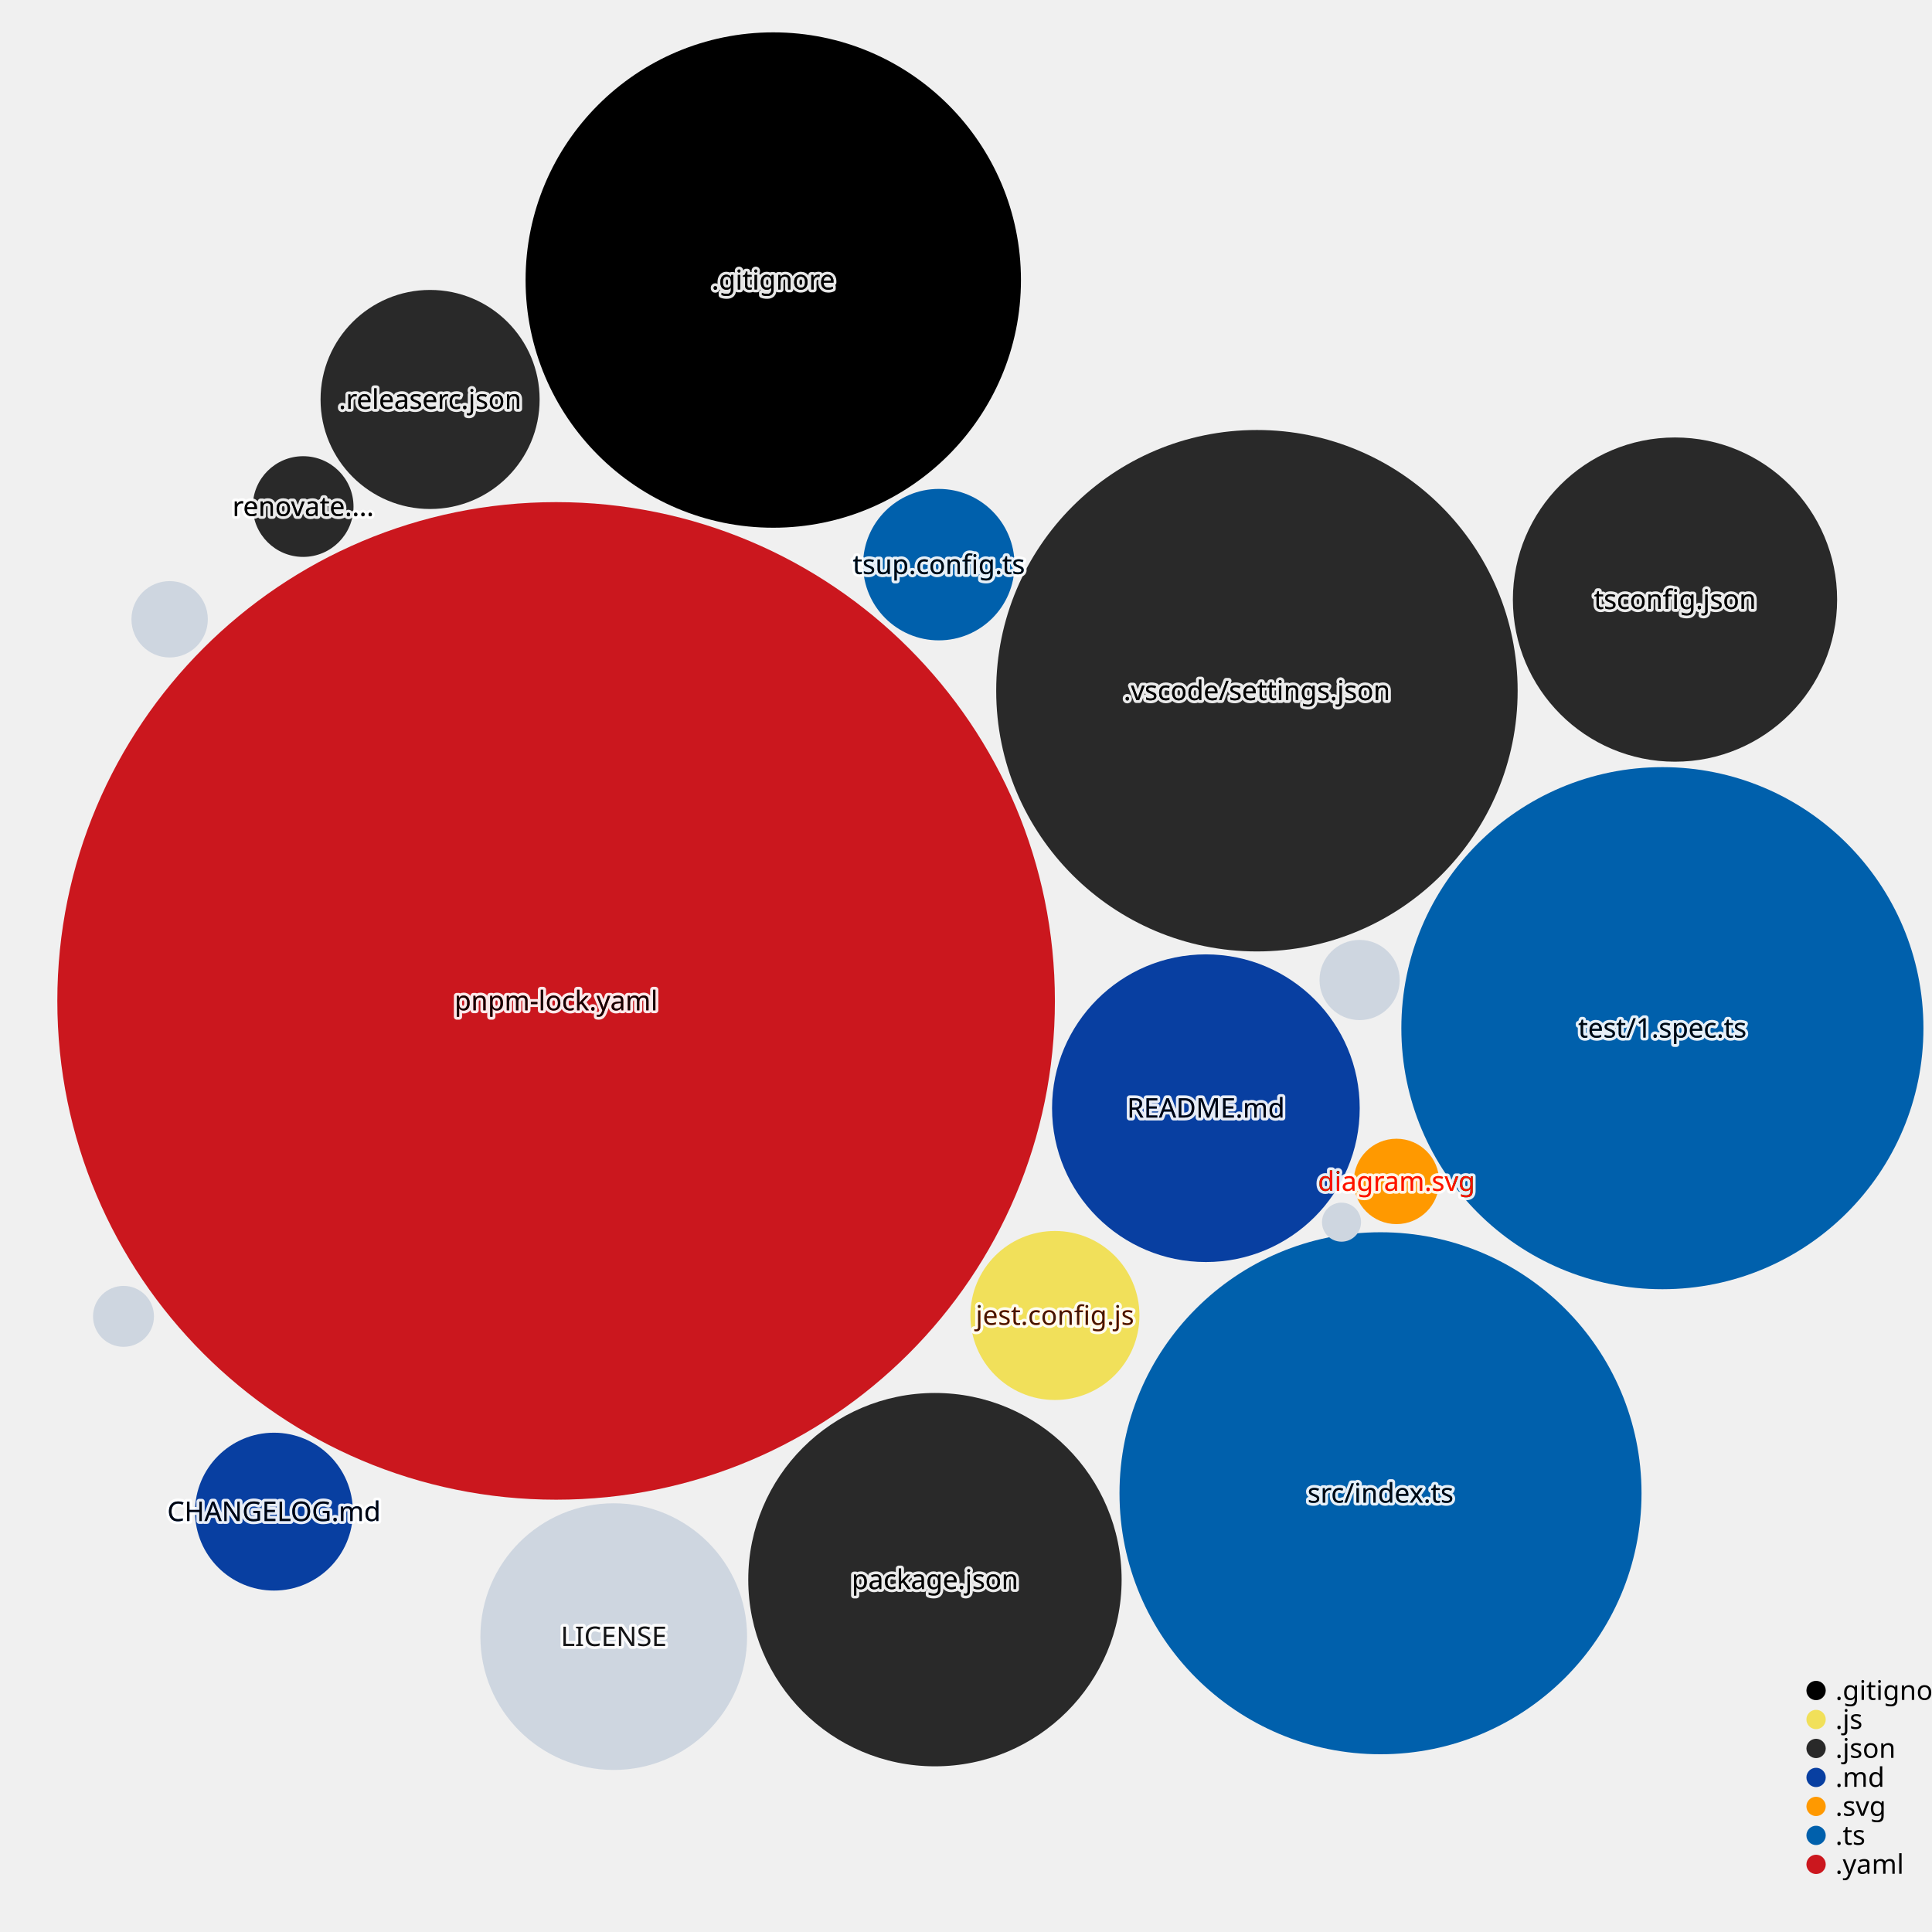
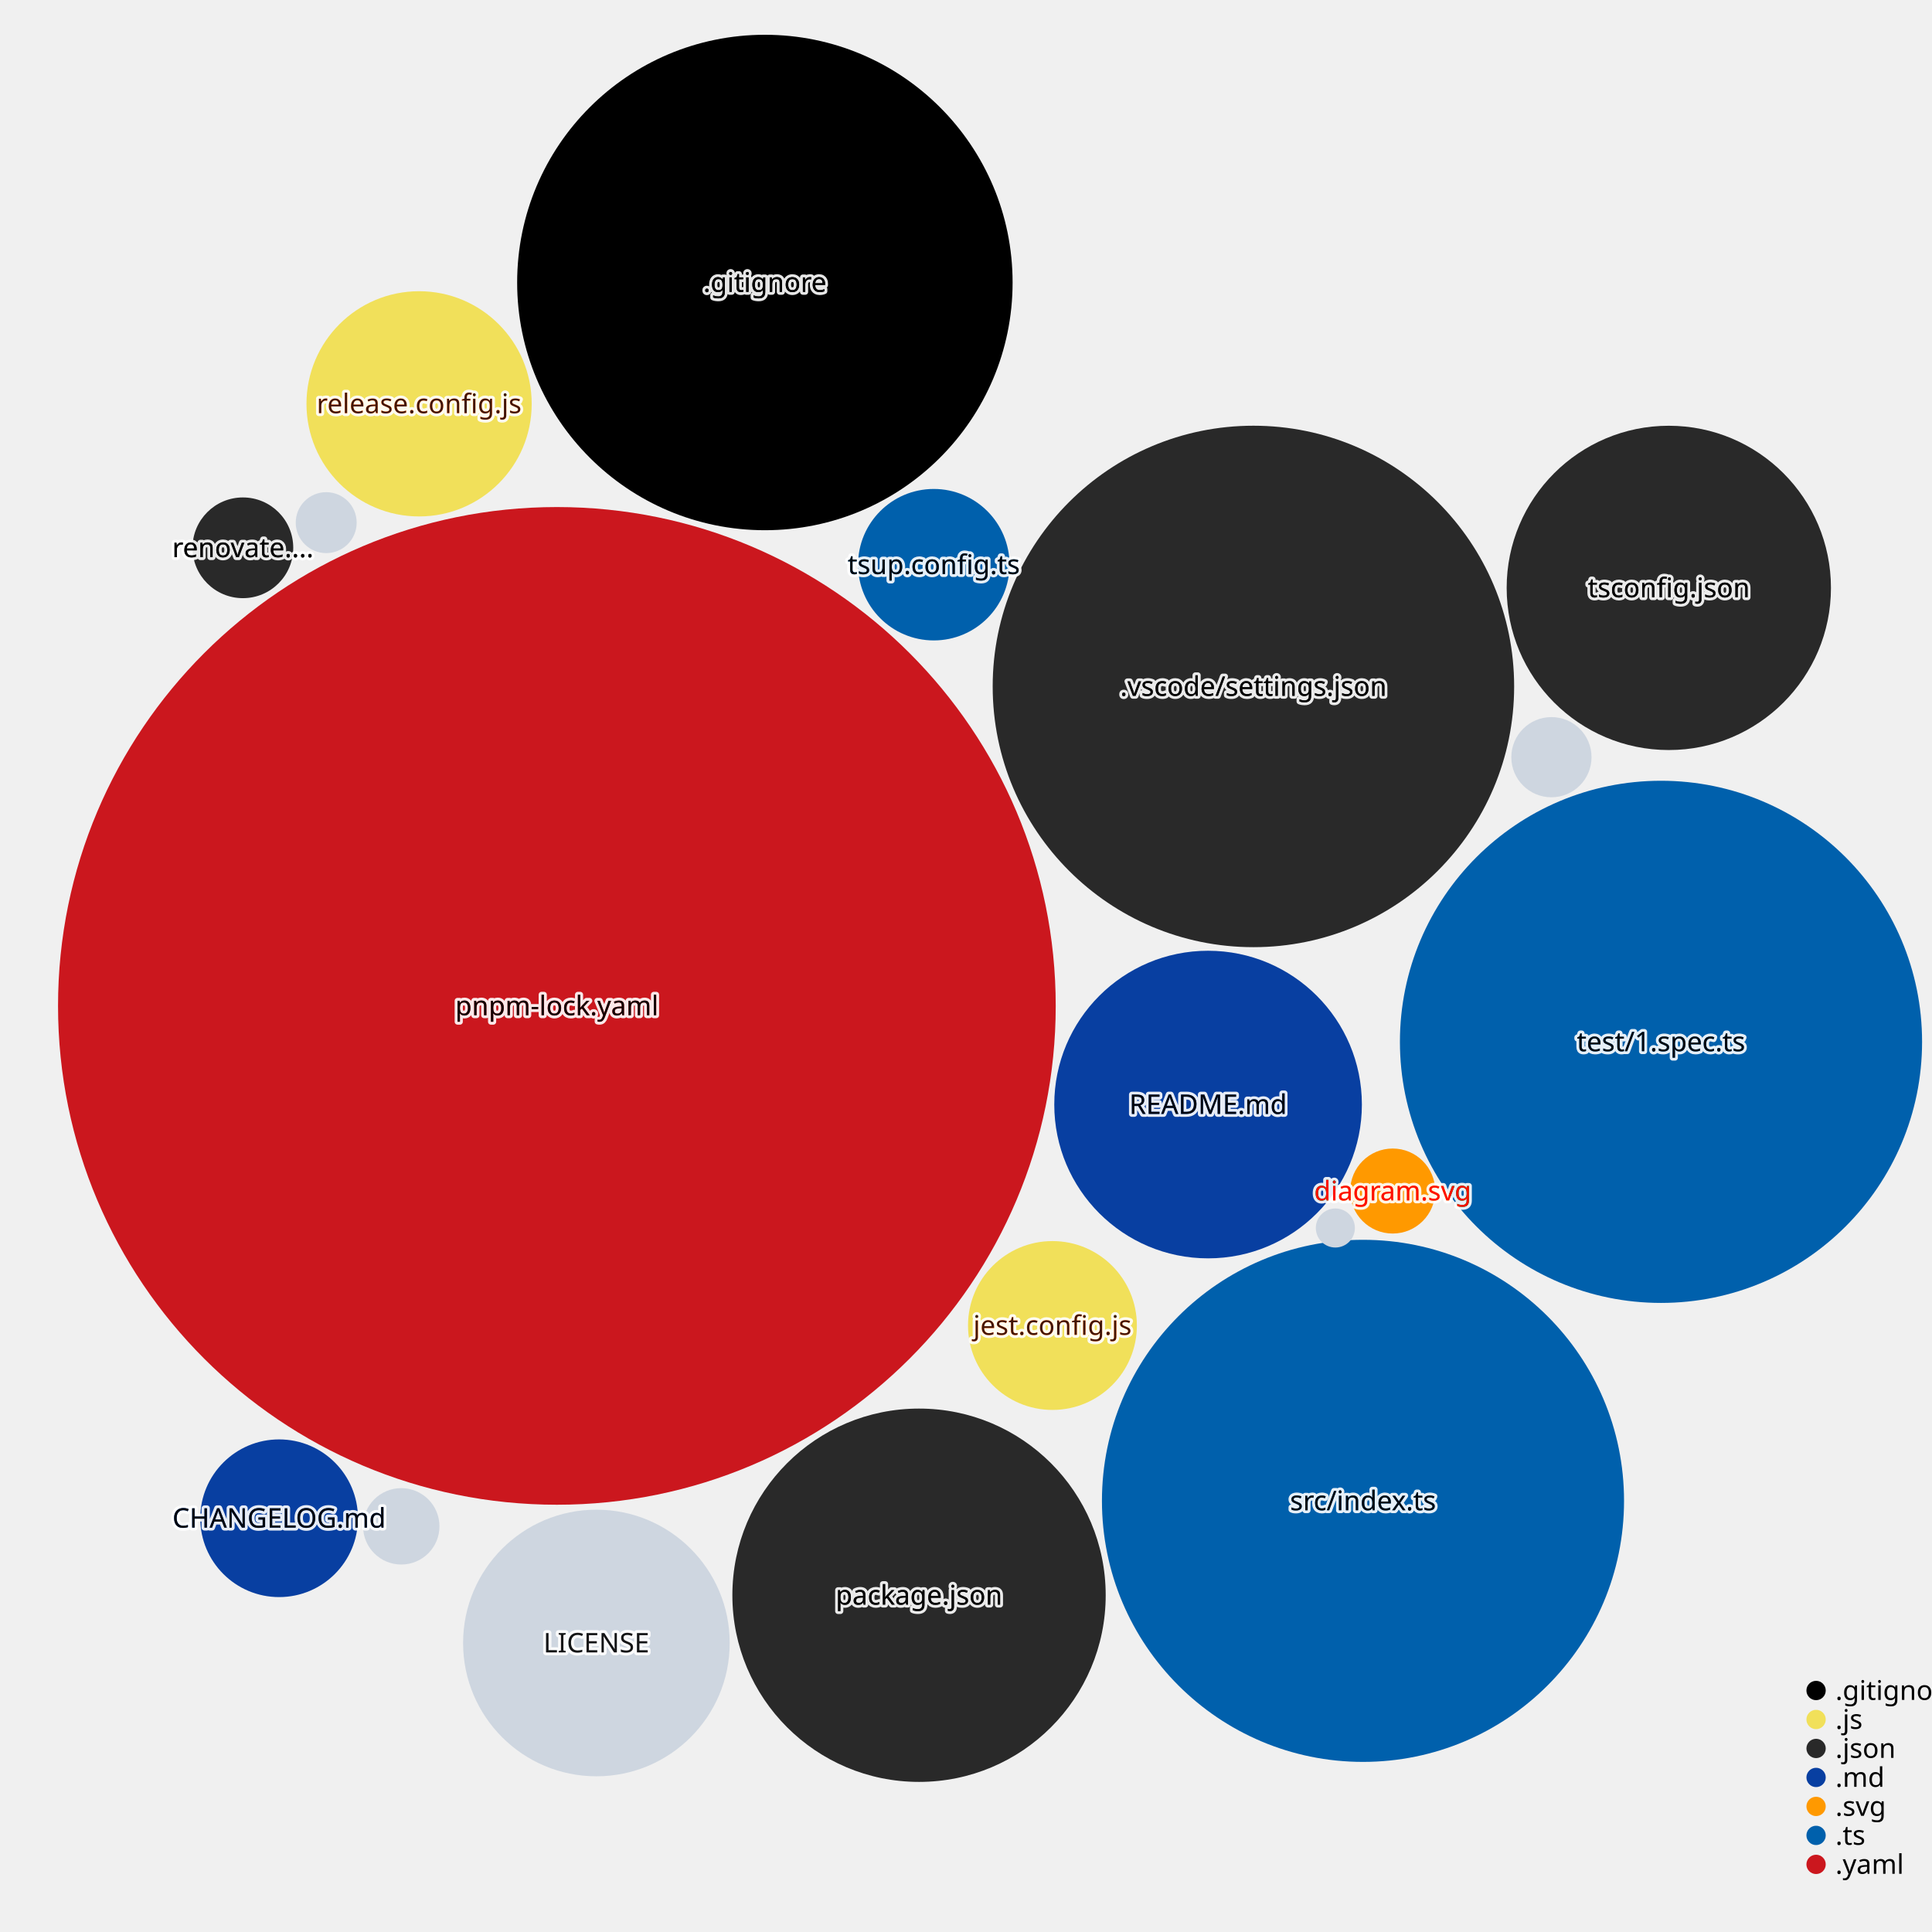
<svg xmlns="http://www.w3.org/2000/svg" width="1000" height="1000" style="background:white;font-family:sans-serif;overflow:visible">
  <defs>
    <filter id="glow" x="-50%" y="-50%" width="200%" height="200%">
      <feGaussianBlur stdDeviation="4" result="coloredBlur" />
      <feMerge>
        <feMergeNode in="coloredBlur" />
        <feMergeNode in="SourceGraphic" />
      </feMerge>
    </filter>
  </defs>
-   <g style="fill:#cb171e;transition:transform 0s ease-out, fill 0.1s ease-out" transform="translate(287.8431, 518.0677)">
-     <circle style="transition:all 0.5s ease-out" r="258.171" stroke-width="0" stroke="#374151" />
+   <g style="fill:#cb171e;transition:transform 0s ease-out, fill 0.1s ease-out" transform="translate(288.2412, 520.6492)">
+     <circle style="transition:all 0.5s ease-out" r="258.2" stroke-width="0" stroke="#374151" />
  </g>
-   <g style="fill:#0060ac;transition:transform 0s ease-out, fill 0.1s ease-out" transform="translate(860.4522, 532.1855)">
-     <circle style="transition:all 0.5s ease-out" r="135.114" stroke-width="0" stroke="#374151" />
+   <g style="fill:#0060ac;transition:transform 0s ease-out, fill 0.1s ease-out" transform="translate(859.7308, 539.2547)">
+     <circle style="transition:all 0.5s ease-out" r="135.134" stroke-width="0" stroke="#374151" />
  </g>
-   <g style="fill:#0060ac;transition:transform 0s ease-out, fill 0.1s ease-out" transform="translate(714.5504, 772.9063)">
-     <circle style="transition:all 0.5s ease-out" r="135.097" stroke-width="0" stroke="#374151" />
+   <g style="fill:#0060ac;transition:transform 0s ease-out, fill 0.1s ease-out" transform="translate(705.4814, 776.8375)">
+     <circle style="transition:all 0.5s ease-out" r="135.117" stroke-width="0" stroke="#374151" />
  </g>
-   <g style="fill:#292929;transition:transform 0s ease-out, fill 0.1s ease-out" transform="translate(650.5806, 357.5149)">
-     <circle style="transition:all 0.5s ease-out" r="134.949" stroke-width="0" stroke="#374151" />
+   <g style="fill:#292929;transition:transform 0s ease-out, fill 0.1s ease-out" transform="translate(648.7655, 355.3038)">
+     <circle style="transition:all 0.5s ease-out" r="134.953" stroke-width="0" stroke="#374151" />
  </g>
-   <g style="fill:#000000;transition:transform 0s ease-out, fill 0.1s ease-out" transform="translate(400.2424, 144.949)">
-     <circle style="transition:all 0.5s ease-out" r="128.201" stroke-width="0" stroke="#374151" />
+   <g style="fill:#000000;transition:transform 0s ease-out, fill 0.1s ease-out" transform="translate(395.8991, 146.2179)">
+     <circle style="transition:all 0.5s ease-out" r="128.22" stroke-width="0" stroke="#374151" />
  </g>
-   <g style="fill:#292929;transition:transform 0s ease-out, fill 0.1s ease-out" transform="translate(483.9258, 817.6242)">
-     <circle style="transition:all 0.5s ease-out" r="96.626" stroke-width="0" stroke="#374151" />
+   <g style="fill:#292929;transition:transform 0s ease-out, fill 0.1s ease-out" transform="translate(475.6901, 825.6936)">
+     <circle style="transition:all 0.5s ease-out" r="96.617" stroke-width="0" stroke="#374151" />
  </g>
-   <g style="fill:#292929;transition:transform 0s ease-out, fill 0.1s ease-out" transform="translate(866.9773, 310.3443)">
-     <circle style="transition:all 0.5s ease-out" r="83.912" stroke-width="0" stroke="#374151" />
+   <g style="fill:#292929;transition:transform 0s ease-out, fill 0.1s ease-out" transform="translate(863.7726, 304.2939)">
+     <circle style="transition:all 0.5s ease-out" r="83.925" stroke-width="0" stroke="#374151" />
  </g>
-   <g style="fill:#083fa1;transition:transform 0s ease-out, fill 0.1s ease-out" transform="translate(624.1634, 573.6047)">
-     <circle style="transition:all 0.5s ease-out" r="79.623" stroke-width="0" stroke="#374151" />
+   <g style="fill:#083fa1;transition:transform 0s ease-out, fill 0.1s ease-out" transform="translate(625.297, 571.7147)">
+     <circle style="transition:all 0.5s ease-out" r="79.607" stroke-width="0" stroke="#374151" />
  </g>
-   <g style="fill:#CED6E0;transition:transform 0s ease-out, fill 0.1s ease-out" transform="translate(317.6746, 847.1078)">
-     <circle style="transition:all 0.5s ease-out" r="69.02" stroke-width="0" stroke="#374151" />
+   <g style="fill:#CED6E0;transition:transform 0s ease-out, fill 0.1s ease-out" transform="translate(308.6947, 850.4111)">
+     <circle style="transition:all 0.5s ease-out" r="68.998" stroke-width="0" stroke="#374151" />
  </g>
-   <g style="fill:#292929;transition:transform 0s ease-out, fill 0.1s ease-out" transform="translate(222.6131, 206.7644)">
-     <circle style="transition:all 0.5s ease-out" r="56.695" stroke-width="0" stroke="#374151" />
+   <g style="fill:#f1e05a;transition:transform 0s ease-out, fill 0.1s ease-out" transform="translate(216.9195, 209.0207)">
+     <circle style="transition:all 0.5s ease-out" r="58.286" stroke-width="0" stroke="#374151" />
  </g>
-   <g style="fill:#f1e05a;transition:transform 0s ease-out, fill 0.1s ease-out" transform="translate(546.0312, 680.8942)">
-     <circle style="transition:all 0.5s ease-out" r="43.743" stroke-width="0" stroke="#374151" />
+   <g style="fill:#f1e05a;transition:transform 0s ease-out, fill 0.1s ease-out" transform="translate(544.7453, 686.0788)">
+     <circle style="transition:all 0.5s ease-out" r="43.699" stroke-width="0" stroke="#374151" />
  </g>
-   <g style="fill:#083fa1;transition:transform 0s ease-out, fill 0.1s ease-out" transform="translate(141.8036, 782.4212)">
-     <circle style="transition:all 0.5s ease-out" r="40.857" stroke-width="0" stroke="#374151" />
+   <g style="fill:#083fa1;transition:transform 0s ease-out, fill 0.1s ease-out" transform="translate(144.4669, 785.8439)">
+     <circle style="transition:all 0.5s ease-out" r="40.809" stroke-width="0" stroke="#374151" />
  </g>
-   <g style="fill:#0060ac;transition:transform 0s ease-out, fill 0.1s ease-out" transform="translate(485.9276, 292.2556)">
-     <circle style="transition:all 0.5s ease-out" r="39.193" stroke-width="0" stroke="#374151" />
+   <g style="fill:#0060ac;transition:transform 0s ease-out, fill 0.1s ease-out" transform="translate(483.3304, 292.2836)">
+     <circle style="transition:all 0.5s ease-out" r="39.199" stroke-width="0" stroke="#374151" />
  </g>
-   <g style="fill:#292929;transition:transform 0s ease-out, fill 0.1s ease-out" transform="translate(156.914, 262.1926)">
-     <circle style="transition:all 0.5s ease-out" r="26.063" stroke-width="0" stroke="#374151" />
+   <g style="fill:#292929;transition:transform 0s ease-out, fill 0.1s ease-out" transform="translate(125.7181, 283.5408)">
+     <circle style="transition:all 0.5s ease-out" r="26.067" stroke-width="0" stroke="#374151" />
  </g>
-   <g style="fill:#ff9900;transition:transform 0s ease-out, fill 0.1s ease-out" transform="translate(722.8071, 611.5047)">
-     <circle style="transition:all 0.5s ease-out" r="22.099" stroke-width="0" stroke="#374151" />
+   <g style="fill:#ff9900;transition:transform 0s ease-out, fill 0.1s ease-out" transform="translate(720.8547, 616.4767)">
+     <circle style="transition:all 0.5s ease-out" r="22.001" stroke-width="0" stroke="#374151" />
  </g>
-   <g style="fill:#CED6E0;transition:transform 0s ease-out, fill 0.1s ease-out" transform="translate(703.7355, 507.2507)">
-     <circle style="transition:all 0.5s ease-out" r="20.752" stroke-width="0" stroke="#374151" />
+   <g style="fill:#CED6E0;transition:transform 0s ease-out, fill 0.1s ease-out" transform="translate(803.0135, 391.9191)">
+     <circle style="transition:all 0.5s ease-out" r="20.755" stroke-width="0" stroke="#374151" />
  </g>
-   <g style="fill:#CED6E0;transition:transform 0s ease-out, fill 0.1s ease-out" transform="translate(87.80391, 320.54)">
-     <circle style="transition:all 0.5s ease-out" r="19.766" stroke-width="0" stroke="#374151" />
+   <g style="fill:#CED6E0;transition:transform 0s ease-out, fill 0.1s ease-out" transform="translate(207.6959, 790.0271)">
+     <circle style="transition:all 0.5s ease-out" r="19.769" stroke-width="0" stroke="#374151" />
  </g>
-   <g style="fill:#CED6E0;transition:transform 0s ease-out, fill 0.1s ease-out" transform="translate(63.92733, 681.3483)">
-     <circle style="transition:all 0.5s ease-out" r="15.768" stroke-width="0" stroke="#374151" />
+   <g style="fill:#CED6E0;transition:transform 0s ease-out, fill 0.1s ease-out" transform="translate(168.8437, 270.5176)">
+     <circle style="transition:all 0.5s ease-out" r="15.77" stroke-width="0" stroke="#374151" />
  </g>
-   <g style="fill:#CED6E0;transition:transform 0s ease-out, fill 0.1s ease-out" transform="translate(694.3668, 632.5898)">
-     <circle style="transition:all 0.5s ease-out" r="10.105" stroke-width="0" stroke="#374151" />
+   <g style="fill:#CED6E0;transition:transform 0s ease-out, fill 0.1s ease-out" transform="translate(691.1792, 635.6082)">
+     <circle style="transition:all 0.5s ease-out" r="10.107" stroke-width="0" stroke="#374151" />
  </g>
-   <g style="fill:#cb171e;transition:transform 0s ease-out" transform="translate(287.8431, 518.0677)">
+   <g style="fill:#cb171e;transition:transform 0s ease-out" transform="translate(288.2412, 520.6492)">
    <text style="pointer-events:none;opacity:0.9;font-size:14px;font-weight:500;transition:all 0.5s ease-out" fill="#4B5563" text-anchor="middle" dominant-baseline="middle" stroke="white" stroke-width="3" stroke-linejoin="round">pnpm-lock.yaml</text>
    <text style="pointer-events:none;opacity:1;font-size:14px;font-weight:500;transition:all 0.5s ease-out" text-anchor="middle" dominant-baseline="middle">pnpm-lock.yaml</text>
    <text style="pointer-events:none;opacity:0.9;font-size:14px;font-weight:500;mix-blend-mode:color-burn;transition:all 0.5s ease-out" fill="#110101" text-anchor="middle" dominant-baseline="middle">pnpm-lock.yaml</text>
  </g>
-   <g style="fill:#0060ac;transition:transform 0s ease-out" transform="translate(860.4522, 532.1855)">
+   <g style="fill:#0060ac;transition:transform 0s ease-out" transform="translate(859.7308, 539.2547)">
    <text style="pointer-events:none;opacity:0.9;font-size:14px;font-weight:500;transition:all 0.5s ease-out" fill="#4B5563" text-anchor="middle" dominant-baseline="middle" stroke="white" stroke-width="3" stroke-linejoin="round">test/1.spec.ts</text>
    <text style="pointer-events:none;opacity:1;font-size:14px;font-weight:500;transition:all 0.5s ease-out" text-anchor="middle" dominant-baseline="middle">test/1.spec.ts</text>
    <text style="pointer-events:none;opacity:0.9;font-size:14px;font-weight:500;mix-blend-mode:color-burn;transition:all 0.5s ease-out" fill="#110101" text-anchor="middle" dominant-baseline="middle">test/1.spec.ts</text>
  </g>
-   <g style="fill:#0060ac;transition:transform 0s ease-out" transform="translate(714.5504, 772.9063)">
+   <g style="fill:#0060ac;transition:transform 0s ease-out" transform="translate(705.4814, 776.8375)">
    <text style="pointer-events:none;opacity:0.9;font-size:14px;font-weight:500;transition:all 0.5s ease-out" fill="#4B5563" text-anchor="middle" dominant-baseline="middle" stroke="white" stroke-width="3" stroke-linejoin="round">src/index.ts</text>
    <text style="pointer-events:none;opacity:1;font-size:14px;font-weight:500;transition:all 0.5s ease-out" text-anchor="middle" dominant-baseline="middle">src/index.ts</text>
    <text style="pointer-events:none;opacity:0.9;font-size:14px;font-weight:500;mix-blend-mode:color-burn;transition:all 0.5s ease-out" fill="#110101" text-anchor="middle" dominant-baseline="middle">src/index.ts</text>
  </g>
-   <g style="fill:#292929;transition:transform 0s ease-out" transform="translate(650.5806, 357.5149)">
+   <g style="fill:#292929;transition:transform 0s ease-out" transform="translate(648.7655, 355.3038)">
    <text style="pointer-events:none;opacity:0.9;font-size:14px;font-weight:500;transition:all 0.5s ease-out" fill="#4B5563" text-anchor="middle" dominant-baseline="middle" stroke="white" stroke-width="3" stroke-linejoin="round">.vscode/settings.json</text>
    <text style="pointer-events:none;opacity:1;font-size:14px;font-weight:500;transition:all 0.5s ease-out" text-anchor="middle" dominant-baseline="middle">.vscode/settings.json</text>
    <text style="pointer-events:none;opacity:0.9;font-size:14px;font-weight:500;mix-blend-mode:color-burn;transition:all 0.5s ease-out" fill="#110101" text-anchor="middle" dominant-baseline="middle">.vscode/settings.json</text>
  </g>
-   <g style="fill:#000000;transition:transform 0s ease-out" transform="translate(400.2424, 144.949)">
+   <g style="fill:#000000;transition:transform 0s ease-out" transform="translate(395.8991, 146.2179)">
    <text style="pointer-events:none;opacity:0.9;font-size:14px;font-weight:500;transition:all 0.5s ease-out" fill="#4B5563" text-anchor="middle" dominant-baseline="middle" stroke="white" stroke-width="3" stroke-linejoin="round">.gitignore</text>
    <text style="pointer-events:none;opacity:1;font-size:14px;font-weight:500;transition:all 0.5s ease-out" text-anchor="middle" dominant-baseline="middle">.gitignore</text>
    <text style="pointer-events:none;opacity:0.9;font-size:14px;font-weight:500;mix-blend-mode:color-burn;transition:all 0.5s ease-out" fill="#110101" text-anchor="middle" dominant-baseline="middle">.gitignore</text>
  </g>
-   <g style="fill:#292929;transition:transform 0s ease-out" transform="translate(483.9258, 817.6242)">
+   <g style="fill:#292929;transition:transform 0s ease-out" transform="translate(475.6901, 825.6936)">
    <text style="pointer-events:none;opacity:0.9;font-size:14px;font-weight:500;transition:all 0.5s ease-out" fill="#4B5563" text-anchor="middle" dominant-baseline="middle" stroke="white" stroke-width="3" stroke-linejoin="round">package.json</text>
    <text style="pointer-events:none;opacity:1;font-size:14px;font-weight:500;transition:all 0.5s ease-out" text-anchor="middle" dominant-baseline="middle">package.json</text>
    <text style="pointer-events:none;opacity:0.9;font-size:14px;font-weight:500;mix-blend-mode:color-burn;transition:all 0.5s ease-out" fill="#110101" text-anchor="middle" dominant-baseline="middle">package.json</text>
  </g>
-   <g style="fill:#292929;transition:transform 0s ease-out" transform="translate(866.9773, 310.3443)">
+   <g style="fill:#292929;transition:transform 0s ease-out" transform="translate(863.7726, 304.2939)">
    <text style="pointer-events:none;opacity:0.9;font-size:14px;font-weight:500;transition:all 0.5s ease-out" fill="#4B5563" text-anchor="middle" dominant-baseline="middle" stroke="white" stroke-width="3" stroke-linejoin="round">tsconfig.json</text>
    <text style="pointer-events:none;opacity:1;font-size:14px;font-weight:500;transition:all 0.5s ease-out" text-anchor="middle" dominant-baseline="middle">tsconfig.json</text>
    <text style="pointer-events:none;opacity:0.9;font-size:14px;font-weight:500;mix-blend-mode:color-burn;transition:all 0.5s ease-out" fill="#110101" text-anchor="middle" dominant-baseline="middle">tsconfig.json</text>
  </g>
-   <g style="fill:#083fa1;transition:transform 0s ease-out" transform="translate(624.1634, 573.6047)">
+   <g style="fill:#083fa1;transition:transform 0s ease-out" transform="translate(625.297, 571.7147)">
    <text style="pointer-events:none;opacity:0.9;font-size:14px;font-weight:500;transition:all 0.5s ease-out" fill="#4B5563" text-anchor="middle" dominant-baseline="middle" stroke="white" stroke-width="3" stroke-linejoin="round">README.md</text>
    <text style="pointer-events:none;opacity:1;font-size:14px;font-weight:500;transition:all 0.5s ease-out" text-anchor="middle" dominant-baseline="middle">README.md</text>
    <text style="pointer-events:none;opacity:0.9;font-size:14px;font-weight:500;mix-blend-mode:color-burn;transition:all 0.5s ease-out" fill="#110101" text-anchor="middle" dominant-baseline="middle">README.md</text>
  </g>
-   <g style="fill:#CED6E0;transition:transform 0s ease-out" transform="translate(317.6746, 847.1078)">
+   <g style="fill:#CED6E0;transition:transform 0s ease-out" transform="translate(308.6947, 850.4111)">
    <text style="pointer-events:none;opacity:0.9;font-size:14px;font-weight:500;transition:all 0.5s ease-out" fill="#4B5563" text-anchor="middle" dominant-baseline="middle" stroke="white" stroke-width="3" stroke-linejoin="round">LICENSE</text>
    <text style="pointer-events:none;opacity:1;font-size:14px;font-weight:500;transition:all 0.5s ease-out" text-anchor="middle" dominant-baseline="middle">LICENSE</text>
    <text style="pointer-events:none;opacity:0.9;font-size:14px;font-weight:500;mix-blend-mode:color-burn;transition:all 0.5s ease-out" fill="#110101" text-anchor="middle" dominant-baseline="middle">LICENSE</text>
  </g>
-   <g style="fill:#292929;transition:transform 0s ease-out" transform="translate(222.6131, 206.7644)">
-     <text style="pointer-events:none;opacity:0.9;font-size:14px;font-weight:500;transition:all 0.5s ease-out" fill="#4B5563" text-anchor="middle" dominant-baseline="middle" stroke="white" stroke-width="3" stroke-linejoin="round">.releaserc.json</text>
-     <text style="pointer-events:none;opacity:1;font-size:14px;font-weight:500;transition:all 0.5s ease-out" text-anchor="middle" dominant-baseline="middle">.releaserc.json</text>
-     <text style="pointer-events:none;opacity:0.9;font-size:14px;font-weight:500;mix-blend-mode:color-burn;transition:all 0.5s ease-out" fill="#110101" text-anchor="middle" dominant-baseline="middle">.releaserc.json</text>
+   <g style="fill:#f1e05a;transition:transform 0s ease-out" transform="translate(216.9195, 209.0207)">
+     <text style="pointer-events:none;opacity:0.9;font-size:14px;font-weight:500;transition:all 0.5s ease-out" fill="#4B5563" text-anchor="middle" dominant-baseline="middle" stroke="white" stroke-width="3" stroke-linejoin="round">release.config.js</text>
+     <text style="pointer-events:none;opacity:1;font-size:14px;font-weight:500;transition:all 0.5s ease-out" text-anchor="middle" dominant-baseline="middle">release.config.js</text>
+     <text style="pointer-events:none;opacity:0.9;font-size:14px;font-weight:500;mix-blend-mode:color-burn;transition:all 0.5s ease-out" fill="#110101" text-anchor="middle" dominant-baseline="middle">release.config.js</text>
  </g>
-   <g style="fill:#f1e05a;transition:transform 0s ease-out" transform="translate(546.0312, 680.8942)">
+   <g style="fill:#f1e05a;transition:transform 0s ease-out" transform="translate(544.7453, 686.0788)">
    <text style="pointer-events:none;opacity:0.9;font-size:14px;font-weight:500;transition:all 0.5s ease-out" fill="#4B5563" text-anchor="middle" dominant-baseline="middle" stroke="white" stroke-width="3" stroke-linejoin="round">jest.config.js</text>
    <text style="pointer-events:none;opacity:1;font-size:14px;font-weight:500;transition:all 0.5s ease-out" text-anchor="middle" dominant-baseline="middle">jest.config.js</text>
    <text style="pointer-events:none;opacity:0.9;font-size:14px;font-weight:500;mix-blend-mode:color-burn;transition:all 0.5s ease-out" fill="#110101" text-anchor="middle" dominant-baseline="middle">jest.config.js</text>
  </g>
-   <g style="fill:#083fa1;transition:transform 0s ease-out" transform="translate(141.8036, 782.4212)">
+   <g style="fill:#083fa1;transition:transform 0s ease-out" transform="translate(144.4669, 785.8439)">
    <text style="pointer-events:none;opacity:0.9;font-size:14px;font-weight:500;transition:all 0.5s ease-out" fill="#4B5563" text-anchor="middle" dominant-baseline="middle" stroke="white" stroke-width="3" stroke-linejoin="round">CHANGELOG.md</text>
    <text style="pointer-events:none;opacity:1;font-size:14px;font-weight:500;transition:all 0.5s ease-out" text-anchor="middle" dominant-baseline="middle">CHANGELOG.md</text>
    <text style="pointer-events:none;opacity:0.9;font-size:14px;font-weight:500;mix-blend-mode:color-burn;transition:all 0.5s ease-out" fill="#110101" text-anchor="middle" dominant-baseline="middle">CHANGELOG.md</text>
  </g>
-   <g style="fill:#0060ac;transition:transform 0s ease-out" transform="translate(485.9276, 292.2556)">
+   <g style="fill:#0060ac;transition:transform 0s ease-out" transform="translate(483.3304, 292.2836)">
    <text style="pointer-events:none;opacity:0.9;font-size:14px;font-weight:500;transition:all 0.5s ease-out" fill="#4B5563" text-anchor="middle" dominant-baseline="middle" stroke="white" stroke-width="3" stroke-linejoin="round">tsup.config.ts</text>
    <text style="pointer-events:none;opacity:1;font-size:14px;font-weight:500;transition:all 0.5s ease-out" text-anchor="middle" dominant-baseline="middle">tsup.config.ts</text>
    <text style="pointer-events:none;opacity:0.9;font-size:14px;font-weight:500;mix-blend-mode:color-burn;transition:all 0.5s ease-out" fill="#110101" text-anchor="middle" dominant-baseline="middle">tsup.config.ts</text>
  </g>
-   <g style="fill:#292929;transition:transform 0s ease-out" transform="translate(156.914, 262.1926)">
+   <g style="fill:#292929;transition:transform 0s ease-out" transform="translate(125.7181, 283.5408)">
    <text style="pointer-events:none;opacity:0.9;font-size:14px;font-weight:500;transition:all 0.5s ease-out" fill="#4B5563" text-anchor="middle" dominant-baseline="middle" stroke="white" stroke-width="3" stroke-linejoin="round">renovate....</text>
    <text style="pointer-events:none;opacity:1;font-size:14px;font-weight:500;transition:all 0.5s ease-out" text-anchor="middle" dominant-baseline="middle">renovate....</text>
    <text style="pointer-events:none;opacity:0.9;font-size:14px;font-weight:500;mix-blend-mode:color-burn;transition:all 0.5s ease-out" fill="#110101" text-anchor="middle" dominant-baseline="middle">renovate....</text>
  </g>
-   <g style="fill:#ff9900;transition:transform 0s ease-out" transform="translate(722.8071, 611.5047)">
+   <g style="fill:#ff9900;transition:transform 0s ease-out" transform="translate(720.8547, 616.4767)">
    <text style="pointer-events:none;opacity:0.9;font-size:14px;font-weight:500;transition:all 0.5s ease-out" fill="#4B5563" text-anchor="middle" dominant-baseline="middle" stroke="white" stroke-width="3" stroke-linejoin="round">diagram.svg</text>
    <text style="pointer-events:none;opacity:1;font-size:14px;font-weight:500;transition:all 0.5s ease-out" text-anchor="middle" dominant-baseline="middle">diagram.svg</text>
    <text style="pointer-events:none;opacity:0.9;font-size:14px;font-weight:500;mix-blend-mode:color-burn;transition:all 0.5s ease-out" fill="#110101" text-anchor="middle" dominant-baseline="middle">diagram.svg</text>
  </g>
  <g transform="translate(940, 875)">
    <g transform="translate(0, 0)">
      <circle r="5" fill="#000000" />
      <text x="10" style="font-size:14px;font-weight:300" dominant-baseline="middle">.gitignore</text>
    </g>
    <g transform="translate(0, 15)">
      <circle r="5" fill="#f1e05a" />
      <text x="10" style="font-size:14px;font-weight:300" dominant-baseline="middle">.js</text>
    </g>
    <g transform="translate(0, 30)">
      <circle r="5" fill="#292929" />
      <text x="10" style="font-size:14px;font-weight:300" dominant-baseline="middle">.json</text>
    </g>
    <g transform="translate(0, 45)">
      <circle r="5" fill="#083fa1" />
      <text x="10" style="font-size:14px;font-weight:300" dominant-baseline="middle">.md</text>
    </g>
    <g transform="translate(0, 60)">
      <circle r="5" fill="#ff9900" />
      <text x="10" style="font-size:14px;font-weight:300" dominant-baseline="middle">.svg</text>
    </g>
    <g transform="translate(0, 75)">
      <circle r="5" fill="#0060ac" />
      <text x="10" style="font-size:14px;font-weight:300" dominant-baseline="middle">.ts</text>
    </g>
    <g transform="translate(0, 90)">
      <circle r="5" fill="#cb171e" />
      <text x="10" style="font-size:14px;font-weight:300" dominant-baseline="middle">.yaml</text>
    </g>
    <g fill="#9CA3AF" style="font-weight:300;font-style:italic;font-size:12px">each dot sized by file size</g>
  </g>
</svg>
